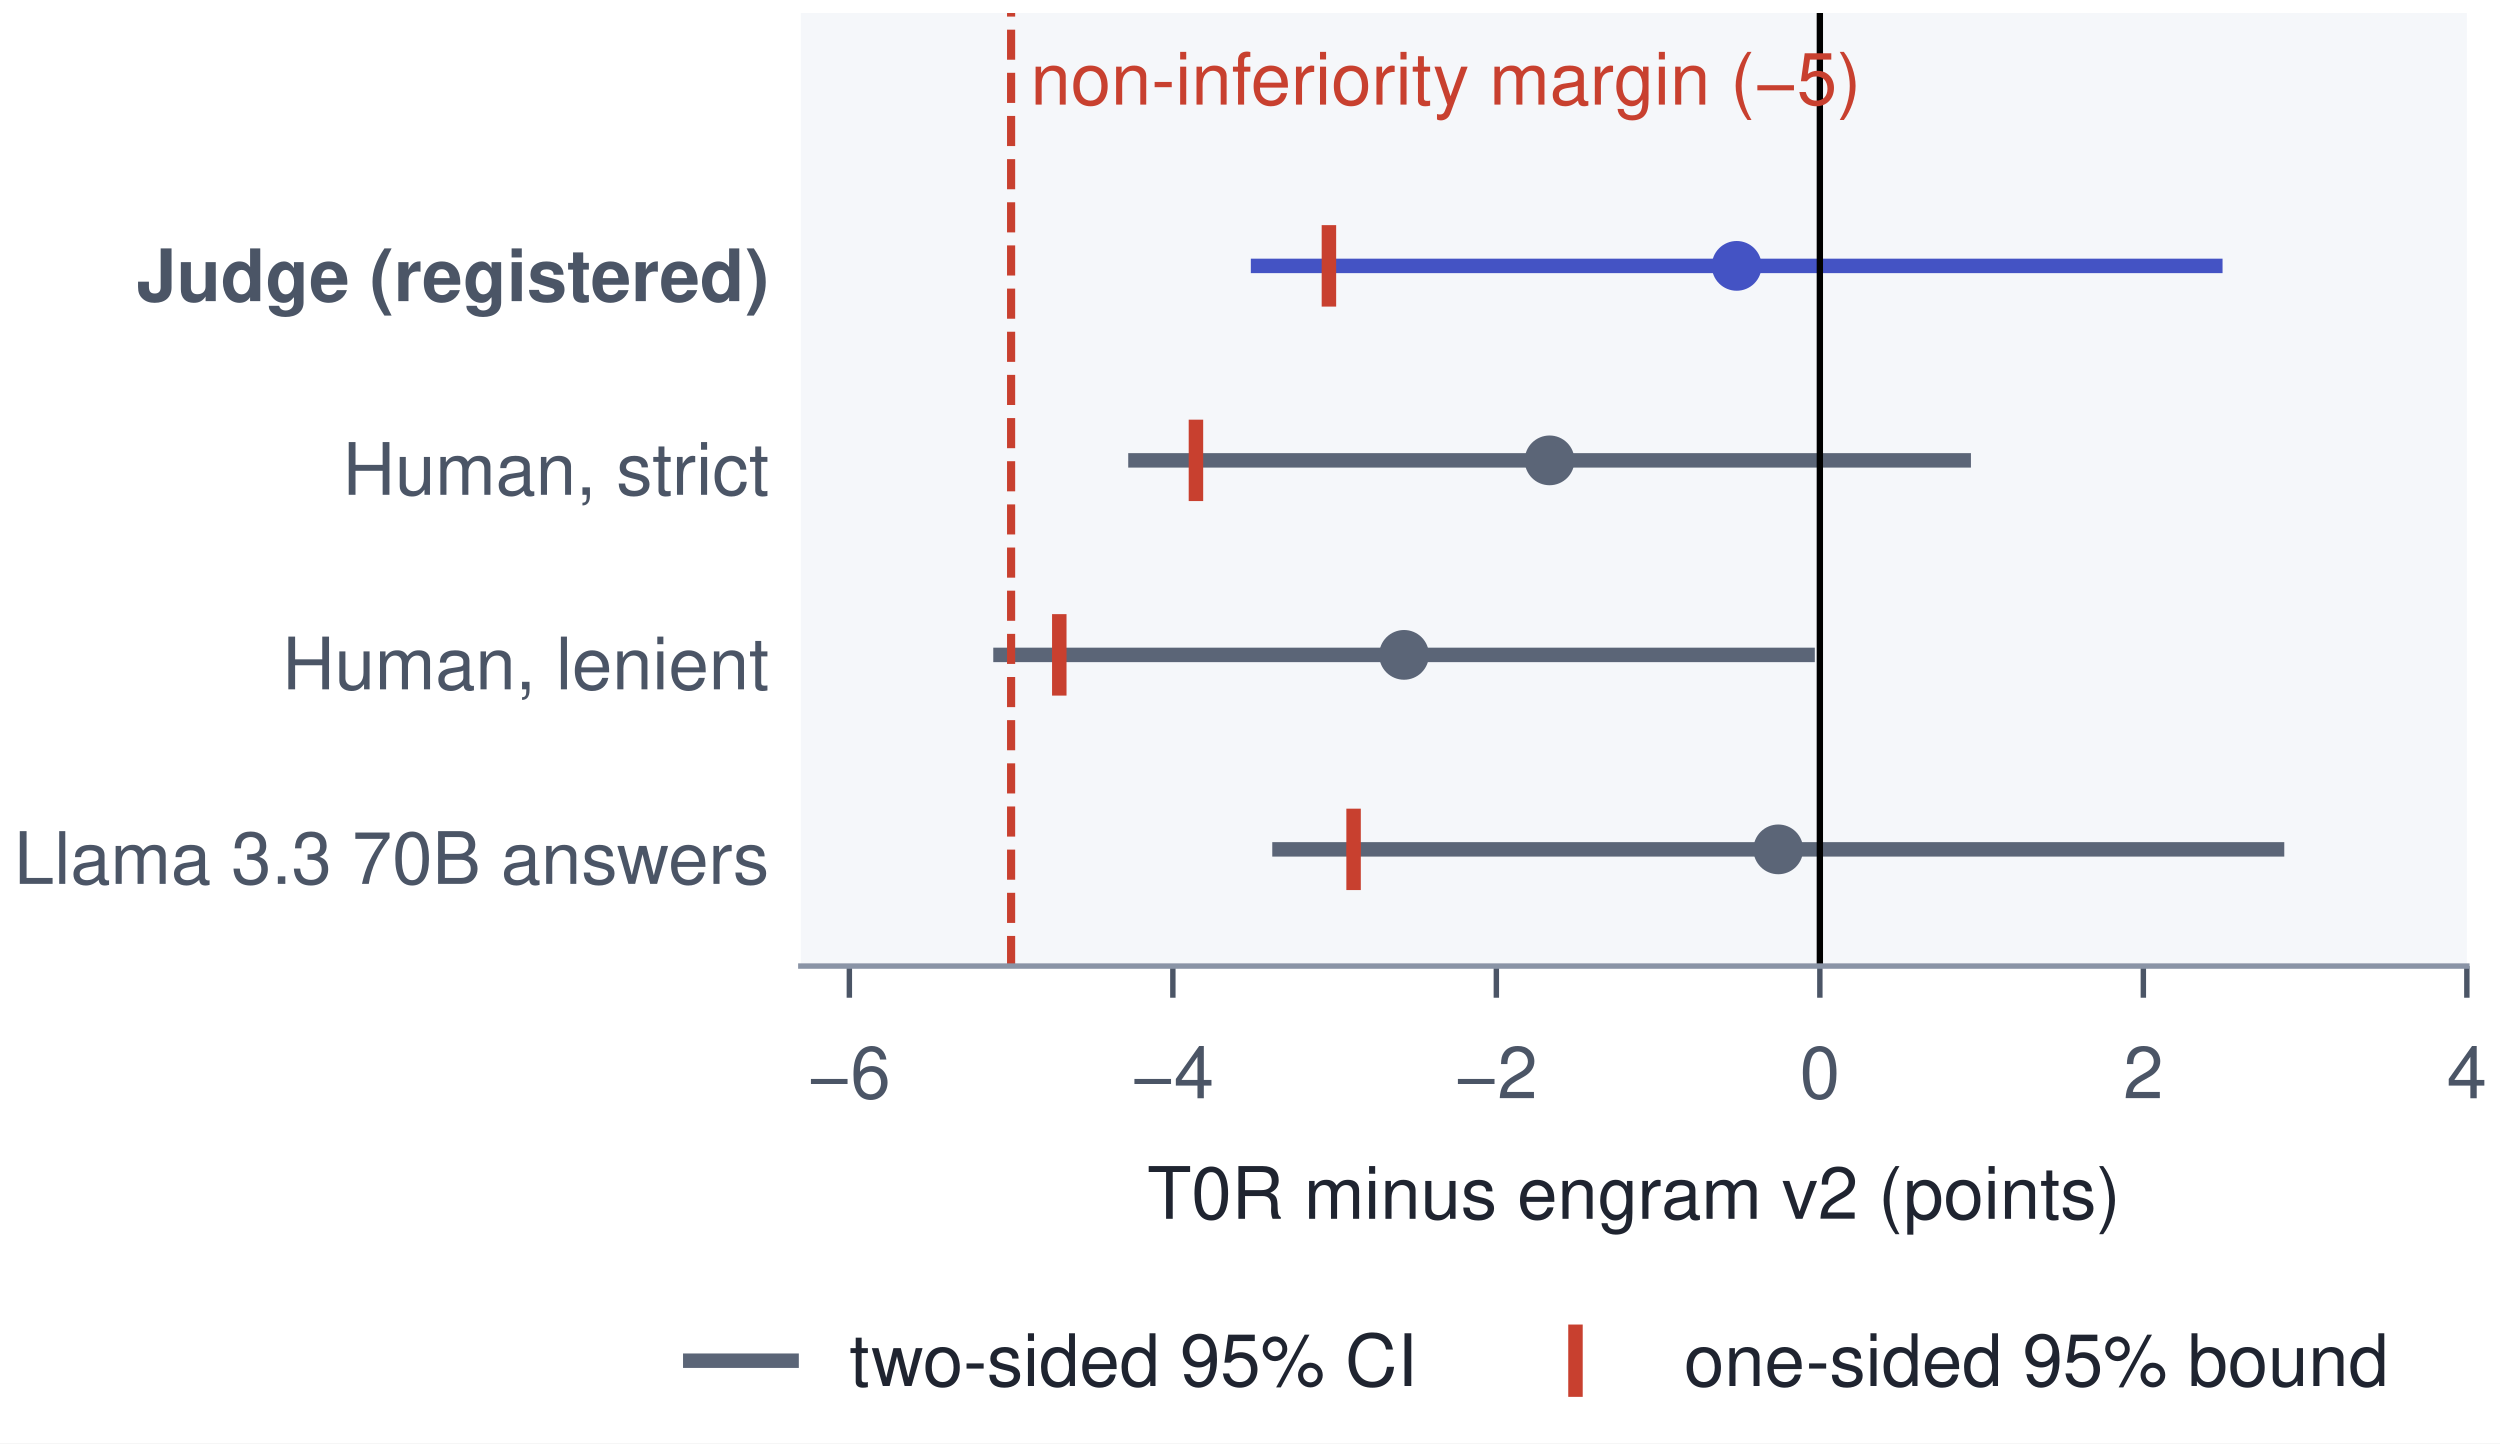
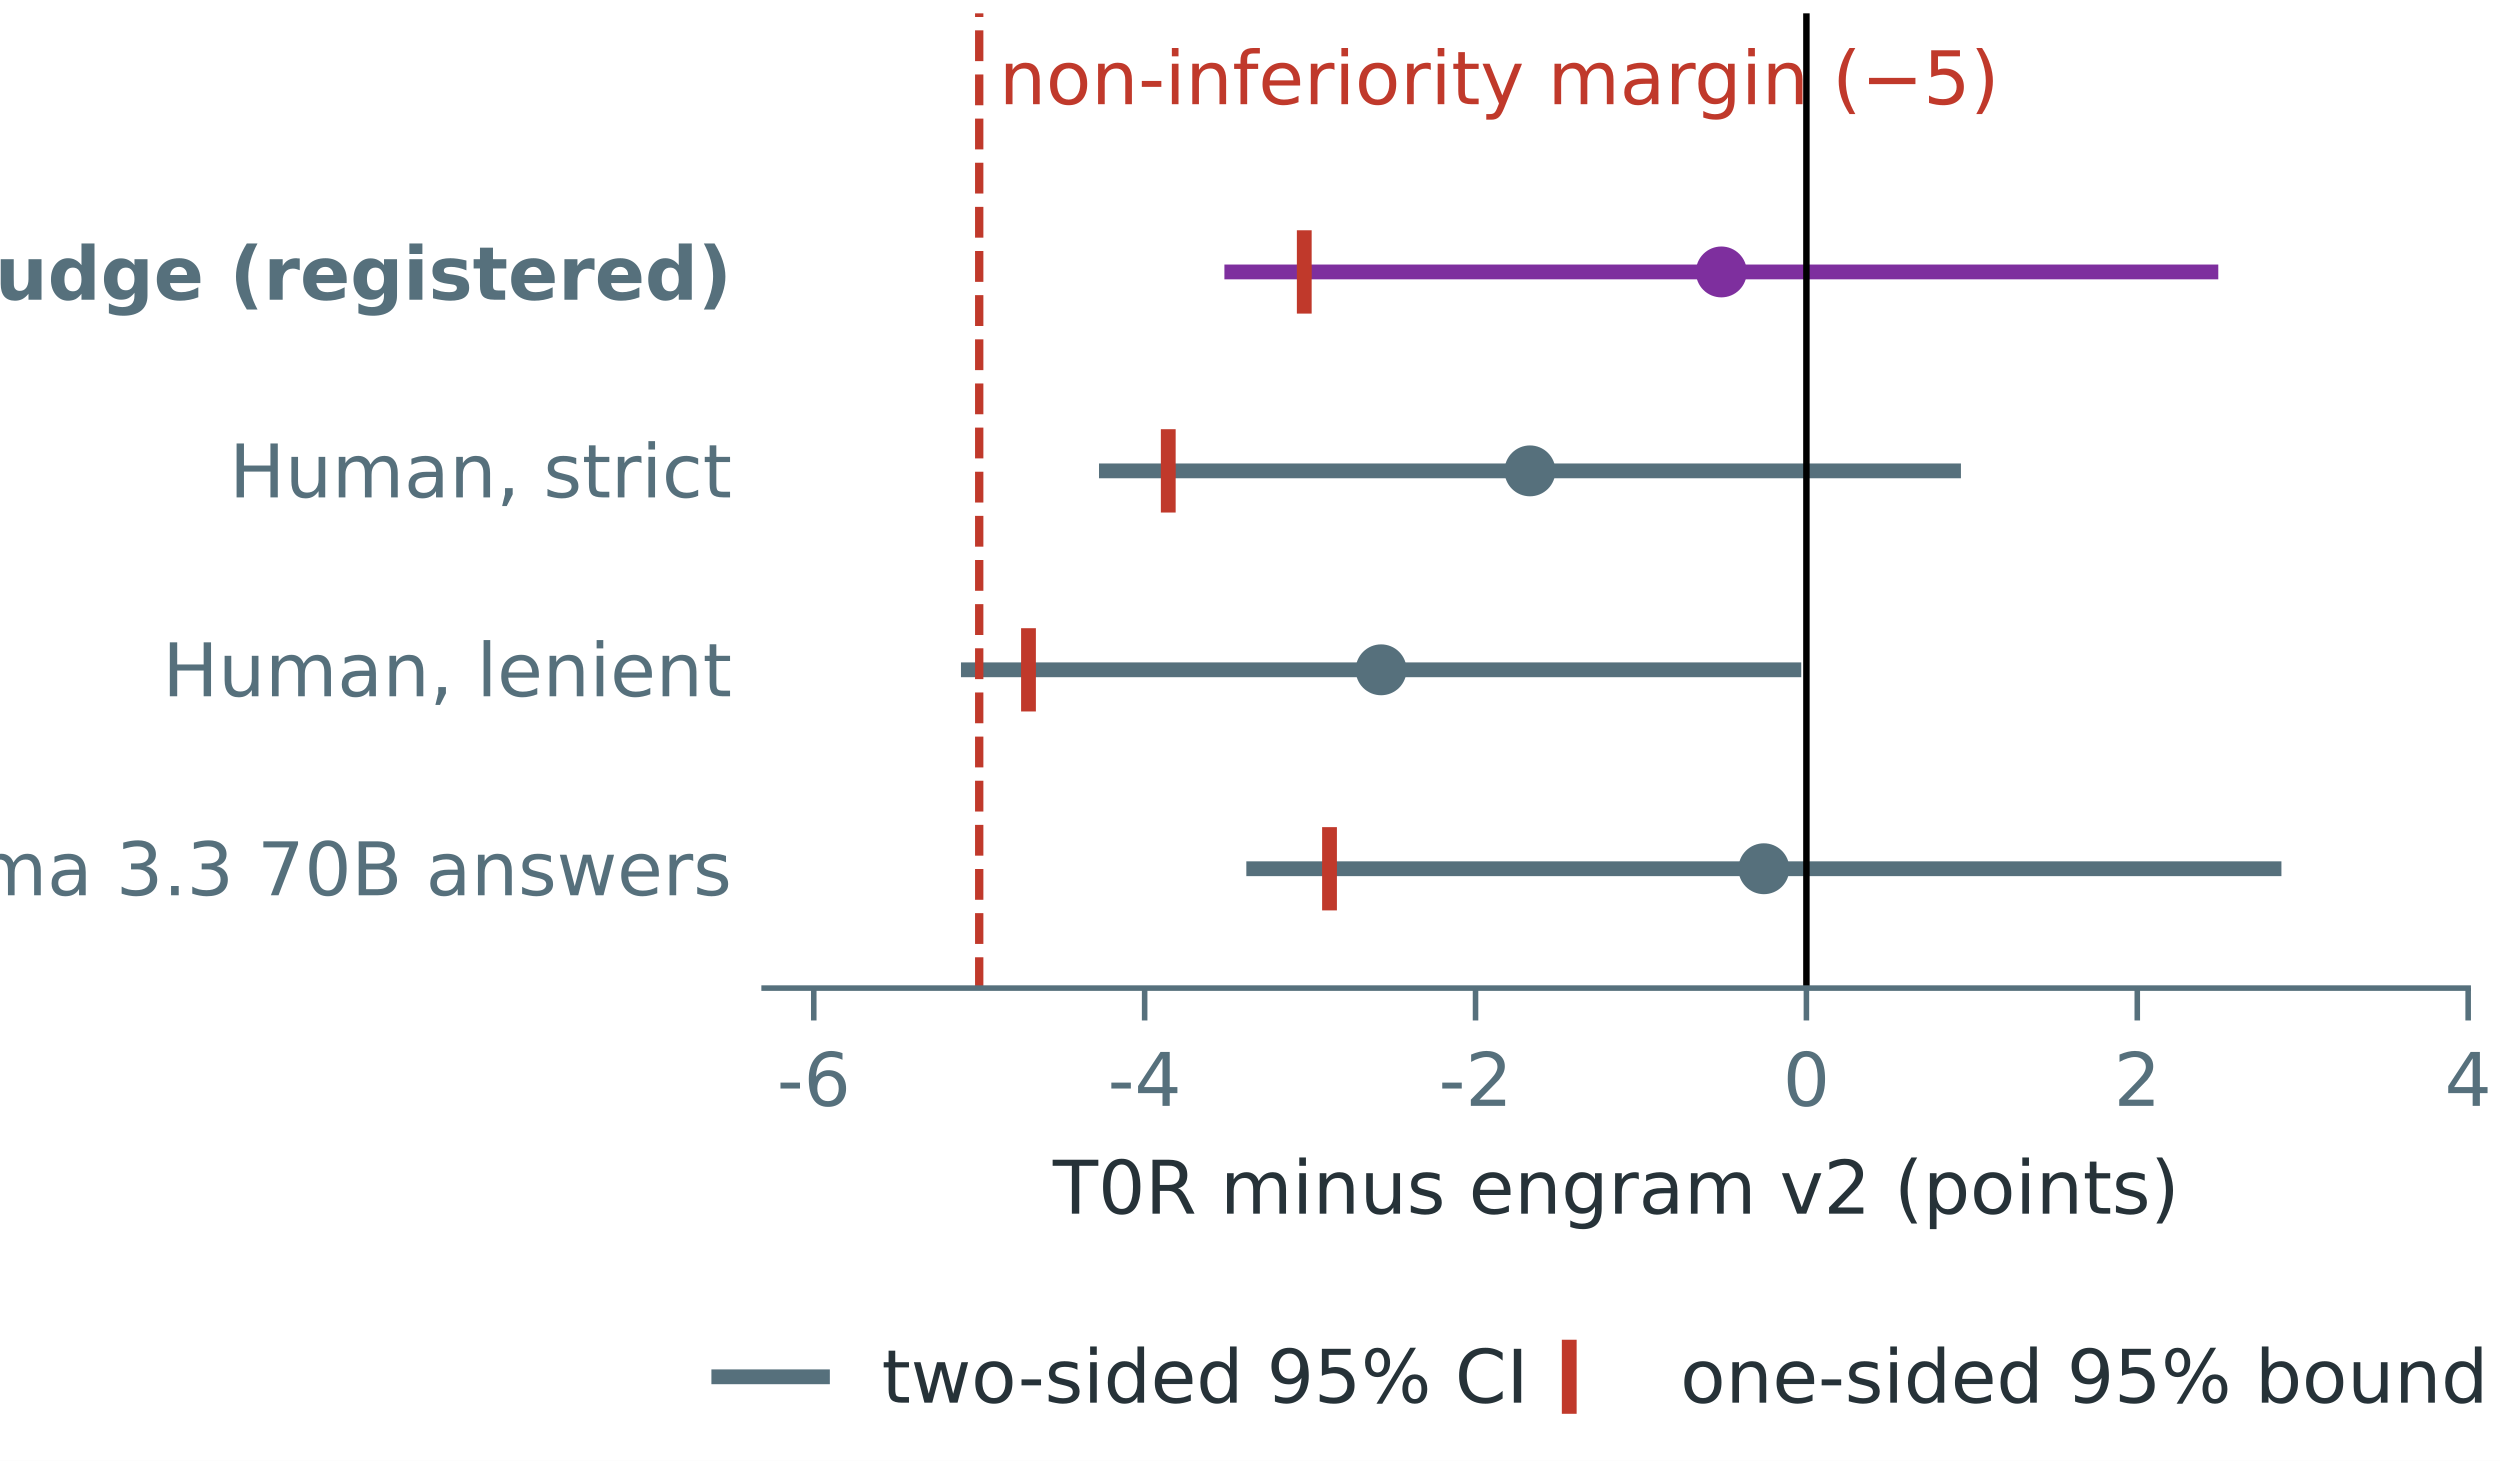
- <svg xmlns="http://www.w3.org/2000/svg" xmlns:xlink="http://www.w3.org/1999/xlink" width="276.316pt" height="159.537pt" viewBox="0 0 276.316 159.537" version="1.1">
+ <svg xmlns="http://www.w3.org/2000/svg" xmlns:xlink="http://www.w3.org/1999/xlink" width="270.154pt" height="157.865pt" viewBox="0 0 270.154 157.865" version="1.1">
  <defs>
    <style type="text/css">*{stroke-linejoin: round; stroke-linecap: butt}</style>
  </defs>
  <g id="figure_1">
    <g id="patch_1">
-       <path d="M -0 159.537  L 276.316 159.537  L 276.316 0  L -0 0  z " style="fill: #ffffff" />
+       <path d="M 0 157.865  L 270.154 157.865  L 270.154 0  L 0 0  z " style="fill: #ffffff" />
    </g>
    <g id="axes_1">
      <g id="patch_2">
-         <path d="M 88.513 106.776  L 272.652 106.776  L 272.652 1.44  L 88.513 1.44  z " style="fill: #f5f7fa" />
+         <path d="M 82.574 106.776  L 266.714 106.776  L 266.714 1.44  L 82.574 1.44  z " style="fill: #ffffff" />
      </g>
      <g id="matplotlib.axis_1">
        <g id="xtick_1">
          <g id="line2d_1">
            <defs>
-               <path id="m7dcd61e04c" d="M 0 0  L 0 3.5  " style="stroke: #4b5566; stroke-width: 0.6" />
+               <path id="m22a3660094" d="M 0 0  L 0 3.5  " style="stroke: #56707c; stroke-width: 0.6" />
            </defs>
            <g>
-               <use xlink:href="#m7dcd61e04c" x="93.876" y="106.776" style="fill: #4b5566; stroke: #4b5566; stroke-width: 0.6" />
+               <use xlink:href="#m22a3660094" x="87.937" y="106.776" style="fill: #56707c; stroke: #56707c; stroke-width: 0.6" />
            </g>
          </g>
          <g id="text_1">
-             <text style="font-size: 8px; font-family: 'Helvetica Neue', 'Helvetica', 'Arial', 'DejaVu Sans', sans-serif; text-anchor: middle; fill: #4b5566" x="93.876" y="121.392" transform="rotate(-0 93.8758 121.392)">−6</text>
+             <text style="font-size: 8px; font-family: 'cmss10', 'DejaVu Sans'; text-anchor: middle; fill: #56707c" x="87.937" y="119.503" transform="rotate(-0 87.93705 119.5026)">-6</text>
          </g>
        </g>
        <g id="xtick_2">
          <g id="line2d_2">
            <g>
-               <use xlink:href="#m7dcd61e04c" x="129.631" y="106.776" style="fill: #4b5566; stroke: #4b5566; stroke-width: 0.6" />
+               <use xlink:href="#m22a3660094" x="123.692" y="106.776" style="fill: #56707c; stroke: #56707c; stroke-width: 0.6" />
            </g>
          </g>
          <g id="text_2">
-             <text style="font-size: 8px; font-family: 'Helvetica Neue', 'Helvetica', 'Arial', 'DejaVu Sans', sans-serif; text-anchor: middle; fill: #4b5566" x="129.631" y="121.392" transform="rotate(-0 129.6311 121.392)">−4</text>
+             <text style="font-size: 8px; font-family: 'cmss10', 'DejaVu Sans'; text-anchor: middle; fill: #56707c" x="123.692" y="119.503" transform="rotate(-0 123.6924 119.5026)">-4</text>
          </g>
        </g>
        <g id="xtick_3">
          <g id="line2d_3">
            <g>
-               <use xlink:href="#m7dcd61e04c" x="165.386" y="106.776" style="fill: #4b5566; stroke: #4b5566; stroke-width: 0.6" />
+               <use xlink:href="#m22a3660094" x="159.448" y="106.776" style="fill: #56707c; stroke: #56707c; stroke-width: 0.6" />
            </g>
          </g>
          <g id="text_3">
-             <text style="font-size: 8px; font-family: 'Helvetica Neue', 'Helvetica', 'Arial', 'DejaVu Sans', sans-serif; text-anchor: middle; fill: #4b5566" x="165.386" y="121.392" transform="rotate(-0 165.3865 121.392)">−2</text>
+             <text style="font-size: 8px; font-family: 'cmss10', 'DejaVu Sans'; text-anchor: middle; fill: #56707c" x="159.448" y="119.503" transform="rotate(-0 159.4477 119.5026)">-2</text>
          </g>
        </g>
        <g id="xtick_4">
          <g id="line2d_4">
            <g>
-               <use xlink:href="#m7dcd61e04c" x="201.142" y="106.776" style="fill: #4b5566; stroke: #4b5566; stroke-width: 0.6" />
+               <use xlink:href="#m22a3660094" x="195.203" y="106.776" style="fill: #56707c; stroke: #56707c; stroke-width: 0.6" />
            </g>
          </g>
          <g id="text_4">
-             <text style="font-size: 8px; font-family: 'Helvetica Neue', 'Helvetica', 'Arial', 'DejaVu Sans', sans-serif; text-anchor: middle; fill: #4b5566" x="201.142" y="121.392" transform="rotate(-0 201.1418 121.392)">0</text>
+             <text style="font-size: 8px; font-family: 'cmss10', 'DejaVu Sans'; text-anchor: middle; fill: #56707c" x="195.203" y="119.503" transform="rotate(-0 195.2031 119.5026)">0</text>
          </g>
        </g>
        <g id="xtick_5">
          <g id="line2d_5">
            <g>
-               <use xlink:href="#m7dcd61e04c" x="236.897" y="106.776" style="fill: #4b5566; stroke: #4b5566; stroke-width: 0.6" />
+               <use xlink:href="#m22a3660094" x="230.958" y="106.776" style="fill: #56707c; stroke: #56707c; stroke-width: 0.6" />
            </g>
          </g>
          <g id="text_5">
-             <text style="font-size: 8px; font-family: 'Helvetica Neue', 'Helvetica', 'Arial', 'DejaVu Sans', sans-serif; text-anchor: middle; fill: #4b5566" x="236.897" y="121.392" transform="rotate(-0 236.8972 121.392)">2</text>
+             <text style="font-size: 8px; font-family: 'cmss10', 'DejaVu Sans'; text-anchor: middle; fill: #56707c" x="230.958" y="119.503" transform="rotate(-0 230.9584 119.5026)">2</text>
          </g>
        </g>
        <g id="xtick_6">
          <g id="line2d_6">
            <g>
-               <use xlink:href="#m7dcd61e04c" x="272.652" y="106.776" style="fill: #4b5566; stroke: #4b5566; stroke-width: 0.6" />
+               <use xlink:href="#m22a3660094" x="266.714" y="106.776" style="fill: #56707c; stroke: #56707c; stroke-width: 0.6" />
            </g>
          </g>
          <g id="text_6">
-             <text style="font-size: 8px; font-family: 'Helvetica Neue', 'Helvetica', 'Arial', 'DejaVu Sans', sans-serif; text-anchor: middle; fill: #4b5566" x="272.652" y="121.392" transform="rotate(-0 272.6525 121.392)">4</text>
+             <text style="font-size: 8px; font-family: 'cmss10', 'DejaVu Sans'; text-anchor: middle; fill: #56707c" x="266.714" y="119.503" transform="rotate(-0 266.7138 119.5026)">4</text>
          </g>
        </g>
        <g id="text_7">
-           <text style="font-size: 8px; font-family: 'Helvetica Neue', 'Helvetica', 'Arial', 'DejaVu Sans', sans-serif; text-anchor: middle; fill: #1f2430" x="180.583" y="134.712" transform="rotate(-0 180.5825 134.712)">T0R minus engram v2 (points)</text>
+           <text style="font-size: 8px; font-family: 'cmss10', 'DejaVu Sans'; text-anchor: middle; fill: #263238" x="174.644" y="131.151" transform="rotate(-0 174.6438 131.151)">T0R minus engram v2 (points)</text>
        </g>
      </g>
      <g id="matplotlib.axis_2">
        <g id="ytick_1">
          <g id="line2d_7" />
          <g id="text_8">
-             <text style="font-size: 8px; font-family: 'Helvetica Neue', 'Helvetica', 'Arial', 'DejaVu Sans', sans-serif; text-anchor: end; fill: #4b5566" x="85.013" y="97.686" transform="rotate(-0 85.0125 97.68571)">Llama 3.3 70B answers</text>
+             <text style="font-size: 8px; font-family: 'cmss10', 'DejaVu Sans'; text-anchor: end; fill: #56707c" x="79.074" y="96.741" transform="rotate(-0 79.07375 96.741)">Llama 3.3 70B answers</text>
          </g>
        </g>
        <g id="ytick_2">
          <g id="line2d_8" />
          <g id="text_9">
-             <text style="font-size: 8px; font-family: 'Helvetica Neue', 'Helvetica', 'Arial', 'DejaVu Sans', sans-serif; text-anchor: end; fill: #4b5566" x="85.013" y="76.189" transform="rotate(-0 85.0125 76.18857)">Human, lenient</text>
+             <text style="font-size: 8px; font-family: 'cmss10', 'DejaVu Sans'; text-anchor: end; fill: #56707c" x="79.074" y="75.244" transform="rotate(-0 79.07375 75.24385)">Human, lenient</text>
          </g>
        </g>
        <g id="ytick_3">
          <g id="line2d_9" />
          <g id="text_10">
-             <text style="font-size: 8px; font-family: 'Helvetica Neue', 'Helvetica', 'Arial', 'DejaVu Sans', sans-serif; text-anchor: end; fill: #4b5566" x="85.013" y="54.691" transform="rotate(-0 85.0125 54.69143)">Human, strict</text>
+             <text style="font-size: 8px; font-family: 'cmss10', 'DejaVu Sans'; text-anchor: end; fill: #56707c" x="79.074" y="53.747" transform="rotate(-0 79.07375 53.74671)">Human, strict</text>
          </g>
        </g>
        <g id="ytick_4">
          <g id="line2d_10" />
          <g id="text_11">
-             <text style="font-weight: 700; font-size: 8px; font-family: 'Helvetica Neue', 'Helvetica', 'Arial', 'DejaVu Sans', sans-serif; text-anchor: end; fill: #4b5566" x="85.013" y="33.286" transform="rotate(-0 85.0125 33.28629)">Judge (registered)</text>
+             <text style="font-weight: 700; font-size: 8px; font-family: 'cmss10', 'DejaVu Sans'; text-anchor: end; fill: #56707c" x="79.074" y="32.386" transform="rotate(-0 79.07375 32.38629)">Judge (registered)</text>
          </g>
        </g>
      </g>
      <g id="line2d_11">
-         <path d="M 138.25 29.386  L 245.651 29.386  " clip-path="url(#pd3e1ac55a5)" style="fill: none; stroke: #4453c4; stroke-width: 1.6" />
+         <path d="M 132.311 29.386  L 239.712 29.386  " clip-path="url(#p86ac9999ac)" style="fill: none; stroke: #7e2f9e; stroke-width: 1.6" />
      </g>
      <g id="line2d_12">
-         <path d="M 124.698 50.883  L 217.84 50.883  " clip-path="url(#pd3e1ac55a5)" style="fill: none; stroke: #5b6577; stroke-width: 1.6" />
+         <path d="M 118.759 50.883  L 211.902 50.883  " clip-path="url(#p86ac9999ac)" style="fill: none; stroke: #56707c; stroke-width: 1.6" />
      </g>
      <g id="line2d_13">
-         <path d="M 109.782 72.381  L 200.585 72.381  " clip-path="url(#pd3e1ac55a5)" style="fill: none; stroke: #5b6577; stroke-width: 1.6" />
+         <path d="M 103.844 72.381  L 194.646 72.381  " clip-path="url(#p86ac9999ac)" style="fill: none; stroke: #56707c; stroke-width: 1.6" />
      </g>
      <g id="line2d_14">
-         <path d="M 140.619 93.878  L 252.473 93.878  " clip-path="url(#pd3e1ac55a5)" style="fill: none; stroke: #5b6577; stroke-width: 1.6" />
+         <path d="M 134.68 93.878  L 246.534 93.878  " clip-path="url(#p86ac9999ac)" style="fill: none; stroke: #56707c; stroke-width: 1.6" />
      </g>
      <g id="line2d_15">
-         <path d="M 201.142 106.776  L 201.142 1.44  " clip-path="url(#pd3e1ac55a5)" style="fill: none; stroke: #000000; stroke-width: 0.7; stroke-linecap: square" />
+         <path d="M 195.203 106.776  L 195.203 1.44  " clip-path="url(#p86ac9999ac)" style="fill: none; stroke: #000000; stroke-width: 0.7; stroke-linecap: square" />
      </g>
      <g id="line2d_16">
-         <path d="M 111.753 106.776  L 111.753 1.44  " clip-path="url(#pd3e1ac55a5)" style="fill: none; stroke-dasharray: 3.33,1.44; stroke-dashoffset: 0; stroke: #c8402f; stroke-width: 0.9" />
+         <path d="M 105.815 106.776  L 105.815 1.44  " clip-path="url(#p86ac9999ac)" style="fill: none; stroke-dasharray: 3.33,1.44; stroke-dashoffset: 0; stroke: #c0392b; stroke-width: 0.9" />
      </g>
      <g id="line2d_17" />
      <g id="line2d_18" />
      <g id="patch_3">
-         <path d="M 88.513 106.776  L 272.652 106.776  " style="fill: none; stroke: #8a94a6; stroke-width: 0.6; stroke-linejoin: miter; stroke-linecap: square" />
+         <path d="M 82.574 106.776  L 266.714 106.776  " style="fill: none; stroke: #56707c; stroke-width: 0.6; stroke-linejoin: miter; stroke-linecap: square" />
      </g>
      <g id="line2d_19">
        <defs>
-           <path id="m5825e21392" d="M 0 2.25  C 0.597 2.25 1.169 2.013 1.591 1.591  C 2.013 1.169 2.25 0.597 2.25 0  C 2.25 -0.597 2.013 -1.169 1.591 -1.591  C 1.169 -2.013 0.597 -2.25 0 -2.25  C -0.597 -2.25 -1.169 -2.013 -1.591 -1.591  C -2.013 -1.169 -2.25 -0.597 -2.25 0  C -2.25 0.597 -2.013 1.169 -1.591 1.591  C -1.169 2.013 -0.597 2.25 0 2.25  z " style="stroke: #4453c4" />
+           <path id="m6dd325aa40" d="M 0 2.25  C 0.597 2.25 1.169 2.013 1.591 1.591  C 2.013 1.169 2.25 0.597 2.25 0  C 2.25 -0.597 2.013 -1.169 1.591 -1.591  C 1.169 -2.013 0.597 -2.25 0 -2.25  C -0.597 -2.25 -1.169 -2.013 -1.591 -1.591  C -2.013 -1.169 -2.25 -0.597 -2.25 0  C -2.25 0.597 -2.013 1.169 -1.591 1.591  C -1.169 2.013 -0.597 2.25 0 2.25  z " style="stroke: #7e2f9e" />
        </defs>
-         <g clip-path="url(#pd3e1ac55a5)">
-           <use xlink:href="#m5825e21392" x="191.95" y="29.386" style="fill: #4453c4; stroke: #4453c4" />
+         <g clip-path="url(#p86ac9999ac)">
+           <use xlink:href="#m6dd325aa40" x="186.011" y="29.386" style="fill: #7e2f9e; stroke: #7e2f9e" />
        </g>
      </g>
      <g id="line2d_20">
        <defs>
-           <path id="m0302ea624e" d="M 0 2.25  C 0.597 2.25 1.169 2.013 1.591 1.591  C 2.013 1.169 2.25 0.597 2.25 0  C 2.25 -0.597 2.013 -1.169 1.591 -1.591  C 1.169 -2.013 0.597 -2.25 0 -2.25  C -0.597 -2.25 -1.169 -2.013 -1.591 -1.591  C -2.013 -1.169 -2.25 -0.597 -2.25 0  C -2.25 0.597 -2.013 1.169 -1.591 1.591  C -1.169 2.013 -0.597 2.25 0 2.25  z " style="stroke: #5b6577" />
+           <path id="m3832f5729a" d="M 0 2.25  C 0.597 2.25 1.169 2.013 1.591 1.591  C 2.013 1.169 2.25 0.597 2.25 0  C 2.25 -0.597 2.013 -1.169 1.591 -1.591  C 1.169 -2.013 0.597 -2.25 0 -2.25  C -0.597 -2.25 -1.169 -2.013 -1.591 -1.591  C -2.013 -1.169 -2.25 -0.597 -2.25 0  C -2.25 0.597 -2.013 1.169 -1.591 1.591  C -1.169 2.013 -0.597 2.25 0 2.25  z " style="stroke: #56707c" />
        </defs>
-         <g clip-path="url(#pd3e1ac55a5)">
-           <use xlink:href="#m0302ea624e" x="171.269" y="50.883" style="fill: #5b6577; stroke: #5b6577" />
+         <g clip-path="url(#p86ac9999ac)">
+           <use xlink:href="#m3832f5729a" x="165.33" y="50.883" style="fill: #56707c; stroke: #56707c" />
        </g>
      </g>
      <g id="line2d_21">
-         <g clip-path="url(#pd3e1ac55a5)">
-           <use xlink:href="#m0302ea624e" x="155.184" y="72.381" style="fill: #5b6577; stroke: #5b6577" />
+         <g clip-path="url(#p86ac9999ac)">
+           <use xlink:href="#m3832f5729a" x="149.245" y="72.381" style="fill: #56707c; stroke: #56707c" />
        </g>
      </g>
      <g id="line2d_22">
-         <g clip-path="url(#pd3e1ac55a5)">
-           <use xlink:href="#m0302ea624e" x="196.546" y="93.878" style="fill: #5b6577; stroke: #5b6577" />
+         <g clip-path="url(#p86ac9999ac)">
+           <use xlink:href="#m3832f5729a" x="190.607" y="93.878" style="fill: #56707c; stroke: #56707c" />
        </g>
      </g>
      <g id="text_12">
-         <text style="font-size: 8px; font-family: 'Helvetica Neue', 'Helvetica', 'Arial', 'DejaVu Sans', sans-serif; text-anchor: start; fill: #c8402f" x="113.899" y="11.559" transform="rotate(-0 113.8988 11.55943)">non-inferiority margin (−5)</text>
+         <text style="font-size: 8px; font-family: 'cmss10', 'DejaVu Sans'; text-anchor: start; fill: #c0392b" x="107.96" y="11.263" transform="rotate(-0 107.96 11.26343)">non-inferiority margin (−5)</text>
      </g>
      <g id="line2d_23">
-         <path d="M 146.88 29.386  " clip-path="url(#pd3e1ac55a5)" style="fill: none; stroke: #c8402f; stroke-width: 1.5; stroke-linecap: square" />
+         <path d="M 140.941 29.386  " clip-path="url(#p86ac9999ac)" style="fill: none; stroke: #c0392b; stroke-width: 1.5; stroke-linecap: square" />
        <defs>
-           <path id="m475f6458a1" d="M 0 4.5  L 0 -4.5  " style="stroke: #c8402f; stroke-width: 1.6" />
+           <path id="m6e6c40f6f2" d="M 0 4.5  L 0 -4.5  " style="stroke: #c0392b; stroke-width: 1.6" />
        </defs>
-         <g clip-path="url(#pd3e1ac55a5)">
-           <use xlink:href="#m475f6458a1" x="146.88" y="29.386" style="fill: #c8402f; stroke: #c8402f; stroke-width: 1.6" />
+         <g clip-path="url(#p86ac9999ac)">
+           <use xlink:href="#m6e6c40f6f2" x="140.941" y="29.386" style="fill: #c0392b; stroke: #c0392b; stroke-width: 1.6" />
        </g>
      </g>
      <g id="line2d_24">
-         <path d="M 132.183 50.883  " clip-path="url(#pd3e1ac55a5)" style="fill: none; stroke: #c8402f; stroke-width: 1.5; stroke-linecap: square" />
-         <g clip-path="url(#pd3e1ac55a5)">
-           <use xlink:href="#m475f6458a1" x="132.183" y="50.883" style="fill: #c8402f; stroke: #c8402f; stroke-width: 1.6" />
+         <path d="M 126.244 50.883  " clip-path="url(#p86ac9999ac)" style="fill: none; stroke: #c0392b; stroke-width: 1.5; stroke-linecap: square" />
+         <g clip-path="url(#p86ac9999ac)">
+           <use xlink:href="#m6e6c40f6f2" x="126.244" y="50.883" style="fill: #c0392b; stroke: #c0392b; stroke-width: 1.6" />
        </g>
      </g>
      <g id="line2d_25">
-         <path d="M 117.079 72.381  " clip-path="url(#pd3e1ac55a5)" style="fill: none; stroke: #c8402f; stroke-width: 1.5; stroke-linecap: square" />
-         <g clip-path="url(#pd3e1ac55a5)">
-           <use xlink:href="#m475f6458a1" x="117.079" y="72.381" style="fill: #c8402f; stroke: #c8402f; stroke-width: 1.6" />
+         <path d="M 111.14 72.381  " clip-path="url(#p86ac9999ac)" style="fill: none; stroke: #c0392b; stroke-width: 1.5; stroke-linecap: square" />
+         <g clip-path="url(#p86ac9999ac)">
+           <use xlink:href="#m6e6c40f6f2" x="111.14" y="72.381" style="fill: #c0392b; stroke: #c0392b; stroke-width: 1.6" />
        </g>
      </g>
      <g id="line2d_26">
-         <path d="M 149.607 93.878  " clip-path="url(#pd3e1ac55a5)" style="fill: none; stroke: #c8402f; stroke-width: 1.5; stroke-linecap: square" />
-         <g clip-path="url(#pd3e1ac55a5)">
-           <use xlink:href="#m475f6458a1" x="149.607" y="93.878" style="fill: #c8402f; stroke: #c8402f; stroke-width: 1.6" />
+         <path d="M 143.669 93.878  " clip-path="url(#p86ac9999ac)" style="fill: none; stroke: #c0392b; stroke-width: 1.5; stroke-linecap: square" />
+         <g clip-path="url(#p86ac9999ac)">
+           <use xlink:href="#m6e6c40f6f2" x="143.669" y="93.878" style="fill: #c0392b; stroke: #c0392b; stroke-width: 1.6" />
        </g>
      </g>
      <g id="legend_1">
        <g id="line2d_27">
-           <path d="M 76.292 150.393  L 81.892 150.393  L 87.492 150.393  " style="fill: none; stroke: #5b6577; stroke-width: 1.6; stroke-linecap: square" />
+           <path d="M 77.675 148.777  L 83.275 148.777  L 88.875 148.777  " style="fill: none; stroke: #56707c; stroke-width: 1.6; stroke-linecap: square" />
        </g>
        <g id="text_13">
-           <text style="font-size: 8px; font-family: 'Helvetica Neue', 'Helvetica', 'Arial', 'DejaVu Sans', sans-serif; text-anchor: start; fill: #1f2430" x="93.892" y="153.193" transform="rotate(-0 93.89238 153.1928)">two-sided 95% CI</text>
+           <text style="font-size: 8px; font-family: 'cmss10', 'DejaVu Sans'; text-anchor: start; fill: #263238" x="95.275" y="151.577" transform="rotate(-0 95.27487 151.5768)">two-sided 95% CI</text>
        </g>
        <g id="line2d_28">
          <defs>
-             <path id="m4654517c92" d="M 0 4  L 0 -4  " style="stroke: #c8402f; stroke-width: 1.6" />
+             <path id="ma39e2ba0fb" d="M 0 4  L 0 -4  " style="stroke: #c0392b; stroke-width: 1.6" />
          </defs>
          <g>
-             <use xlink:href="#m4654517c92" x="174.132" y="150.393" style="fill: #c8402f; stroke: #c8402f; stroke-width: 1.6" />
+             <use xlink:href="#ma39e2ba0fb" x="169.575" y="148.777" style="fill: #c0392b; stroke: #c0392b; stroke-width: 1.6" />
          </g>
        </g>
        <g id="text_14">
-           <text style="font-size: 8px; font-family: 'Helvetica Neue', 'Helvetica', 'Arial', 'DejaVu Sans', sans-serif; text-anchor: start; fill: #1f2430" x="186.132" y="153.193" transform="rotate(-0 186.1324 153.1928)">one-sided 95% bound</text>
+           <text style="font-size: 8px; font-family: 'cmss10', 'DejaVu Sans'; text-anchor: start; fill: #263238" x="181.575" y="151.577" transform="rotate(-0 181.5749 151.5768)">one-sided 95% bound</text>
        </g>
      </g>
    </g>
  </g>
  <defs>
-     <clipPath id="pd3e1ac55a5">
-       <rect x="88.513" y="1.44" width="184.14" height="105.336" />
+     <clipPath id="p86ac9999ac">
+       <rect x="82.574" y="1.44" width="184.14" height="105.336" />
    </clipPath>
  </defs>
</svg>
